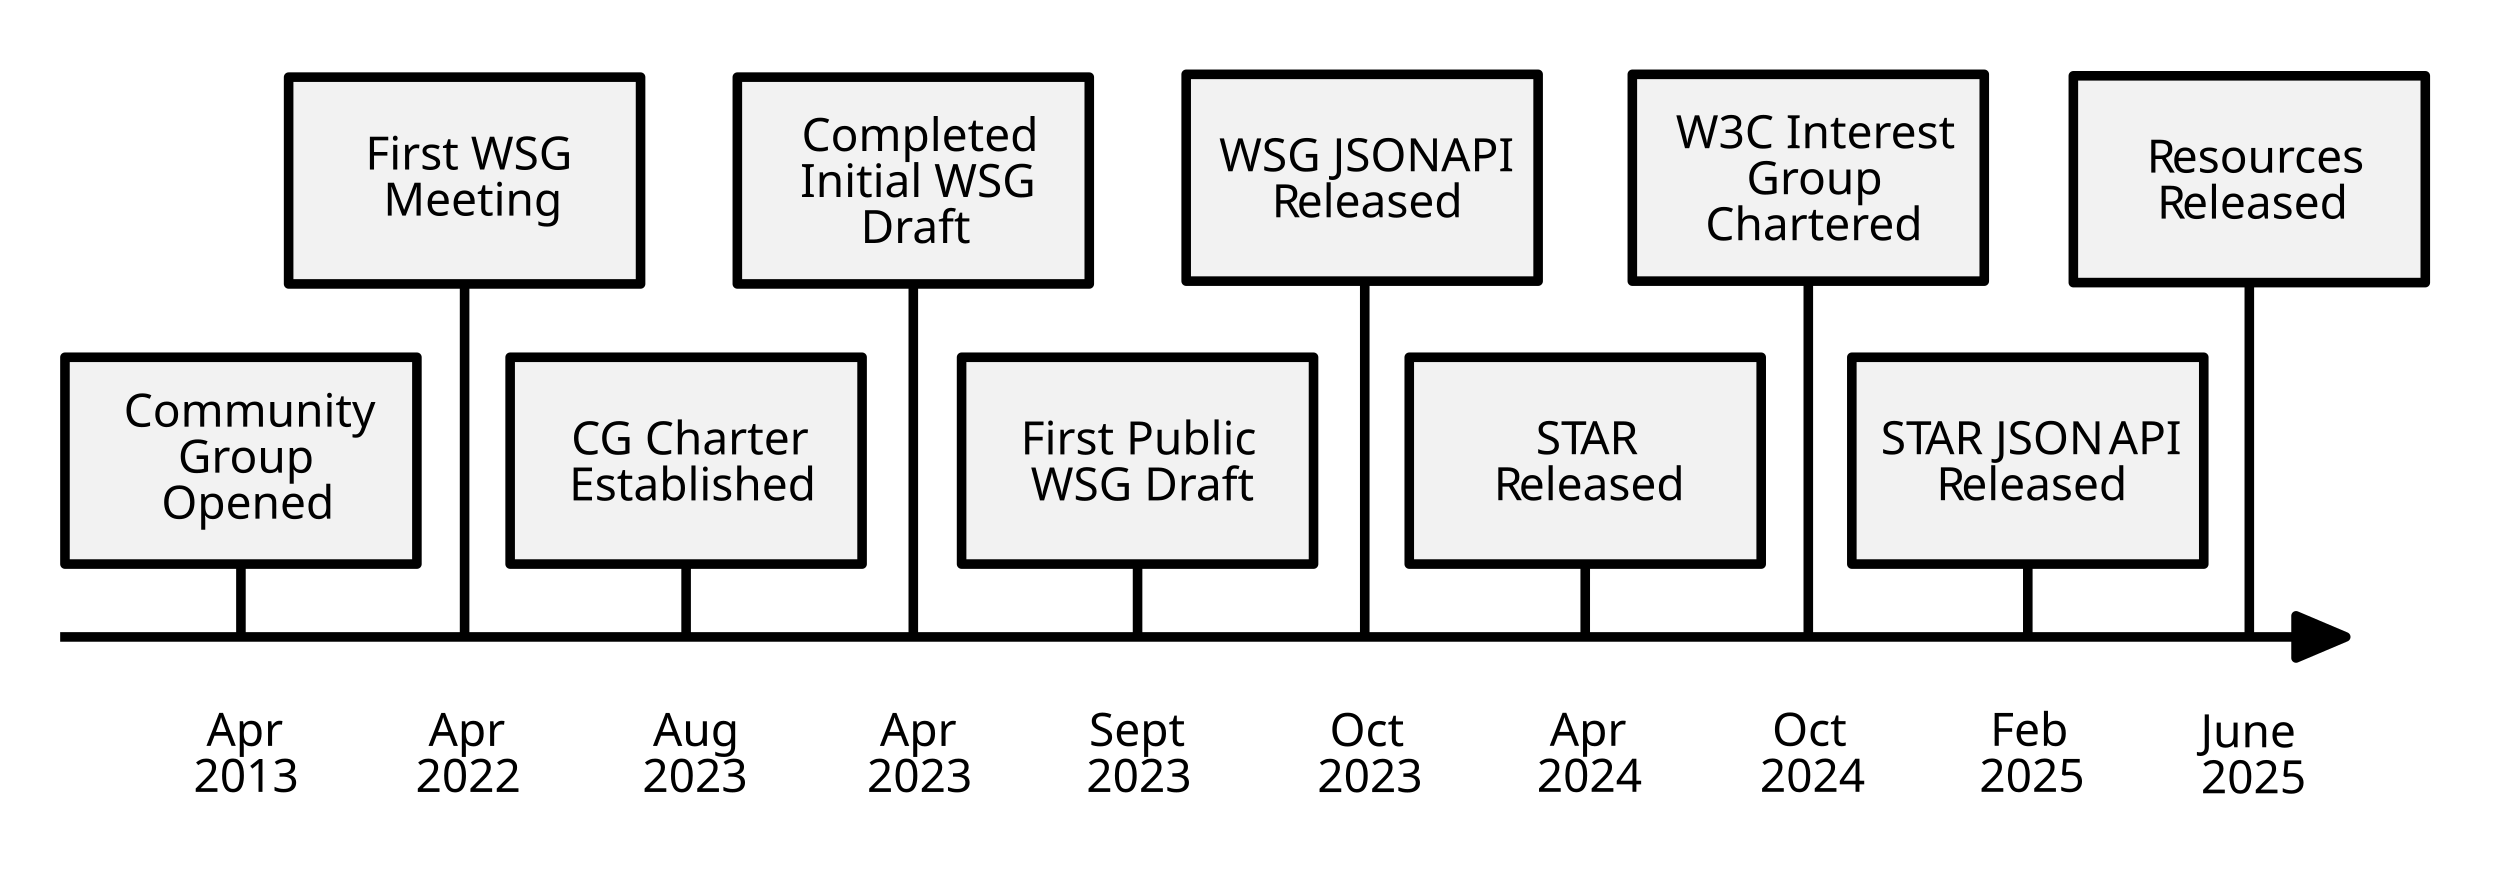
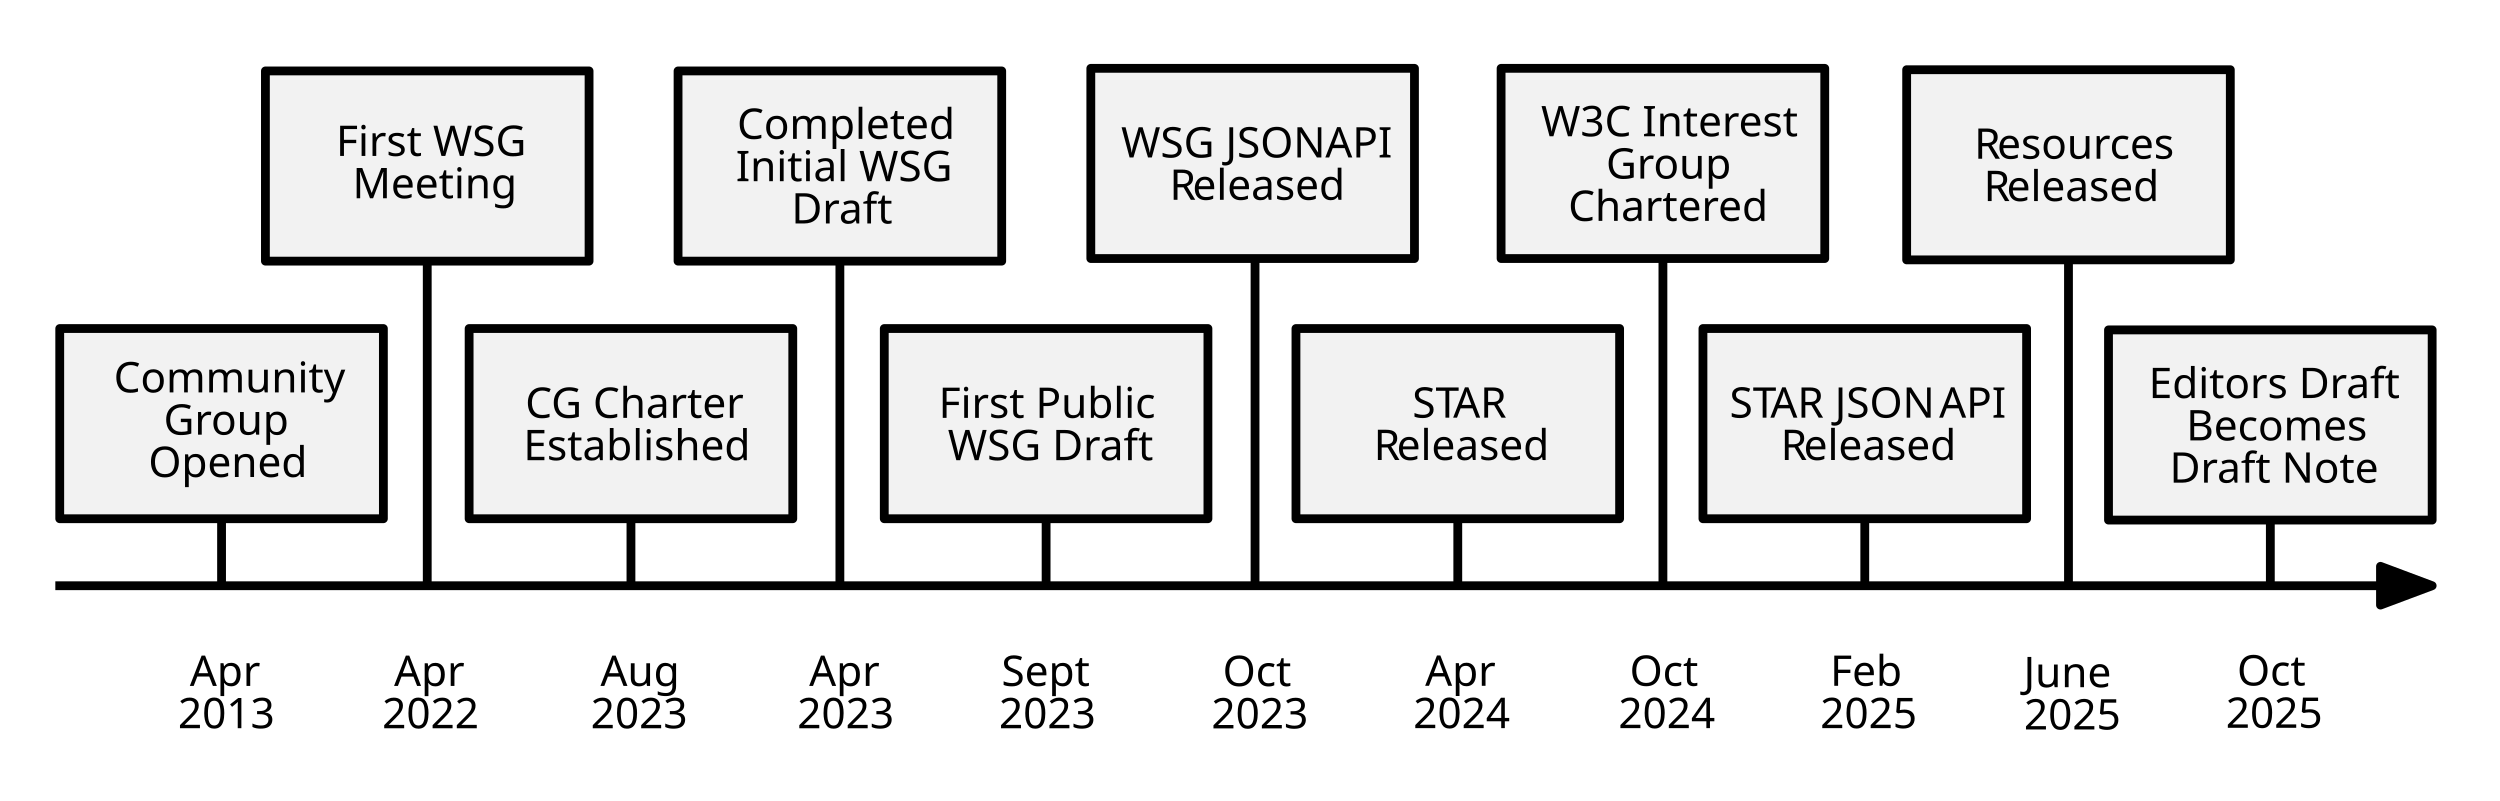
- <svg xmlns="http://www.w3.org/2000/svg" width="100%" height="100%" viewBox="0 0 652 227" version="1.1" xml:space="preserve" style="fill-rule:evenodd;clip-rule:evenodd;stroke-linecap:square;stroke-linejoin:round;stroke-miterlimit:1.5;">
+ <svg xmlns="http://www.w3.org/2000/svg" width="100%" height="100%" viewBox="0 0 709 227" version="1.1" xml:space="preserve" style="fill-rule:evenodd;clip-rule:evenodd;stroke-linecap:square;stroke-linejoin:round;stroke-miterlimit:1.5;">
  <g id="Arrow">
-     <path id="Tip" d="M611.764,166.107l-12.953,5.495l0,-10.989l12.953,5.494Z" style="stroke:#000;stroke-width:2.5px;" />
-     <path id="Baseline" d="M16.941,166.107l589.944,0" style="fill:none;stroke:#000;stroke-width:2.5px;" />
+     <path id="Tip" d="M689.76,166.107l-14.651,5.495l0,-10.989l14.651,5.494Z" style="stroke:#000;stroke-width:2.5px;" />
+     <path id="Baseline" d="M16.941,166.107l667.3,0" style="fill:none;stroke:#000;stroke-width:2.5px;" />
+   </g>
+   <g transform="matrix(0.24,0,0,0.24,562.163,80.5701)">
+     <text x="301.115px" y="474.311px" style="font-family:'TrebuchetMS', 'Trebuchet MS', sans-serif;font-size:50px;">Oct</text>
+     <g transform="matrix(50,0,0,50,392.692,524.311)" />
+     <text x="287.809px" y="524.311px" style="font-family:'TrebuchetMS', 'Trebuchet MS', sans-serif;font-size:50px;">2025</text>
  </g>
  <g transform="matrix(0.24,0,0,0.24,504.918,81.0501)">
    <text x="287.382px" y="474.311px" style="font-family:'TrebuchetMS', 'Trebuchet MS', sans-serif;font-size:50px;">June</text>
    <g transform="matrix(50,0,0,50,392.692,524.311)" />
    <text x="287.809px" y="524.311px" style="font-family:'TrebuchetMS', 'Trebuchet MS', sans-serif;font-size:50px;">2025</text>
  </g>
  <g transform="matrix(0.24,0,0,0.24,447.145,80.6655)">
    <text x="299.564px" y="474.311px" style="font-family:'TrebuchetMS', 'Trebuchet MS', sans-serif;font-size:50px;">Feb</text>
    <g transform="matrix(50,0,0,50,392.692,524.311)" />
    <text x="287.809px" y="524.311px" style="font-family:'TrebuchetMS', 'Trebuchet MS', sans-serif;font-size:50px;">2025</text>
  </g>
  <g transform="matrix(0.24,0,0,0.24,389.901,80.6655)">
    <text x="301.115px" y="474.311px" style="font-family:'TrebuchetMS', 'Trebuchet MS', sans-serif;font-size:50px;">Oct</text>
    <g transform="matrix(50,0,0,50,392.692,524.311)" />
    <text x="287.809px" y="524.311px" style="font-family:'TrebuchetMS', 'Trebuchet MS', sans-serif;font-size:50px;">2024</text>
  </g>
  <g transform="matrix(0.24,0,0,0.24,331.723,80.6655)">
    <text x="301.859px" y="474.311px" style="font-family:'TrebuchetMS', 'Trebuchet MS', sans-serif;font-size:50px;">Apr</text>
    <g transform="matrix(50,0,0,50,392.692,524.311)" />
    <text x="287.809px" y="524.311px" style="font-family:'TrebuchetMS', 'Trebuchet MS', sans-serif;font-size:50px;">2024</text>
  </g>
  <g transform="matrix(0.24,0,0,0.24,274.485,80.7358)">
    <text x="301.115px" y="474.311px" style="font-family:'TrebuchetMS', 'Trebuchet MS', sans-serif;font-size:50px;">Oct</text>
    <g transform="matrix(50,0,0,50,392.692,524.311)" />
    <text x="287.809px" y="524.311px" style="font-family:'TrebuchetMS', 'Trebuchet MS', sans-serif;font-size:50px;">2023</text>
  </g>
  <g transform="matrix(0.24,0,0,0.24,214.236,80.7007)">
    <text x="290.751px" y="474.311px" style="font-family:'TrebuchetMS', 'Trebuchet MS', sans-serif;font-size:50px;">Sept</text>
    <g transform="matrix(50,0,0,50,392.692,524.311)" />
    <text x="287.809px" y="524.311px" style="font-family:'TrebuchetMS', 'Trebuchet MS', sans-serif;font-size:50px;">2023</text>
  </g>
  <g transform="matrix(0.24,0,0,0.24,157.03,80.7007)">
    <text x="301.859px" y="474.311px" style="font-family:'TrebuchetMS', 'Trebuchet MS', sans-serif;font-size:50px;">Apr</text>
    <g transform="matrix(50,0,0,50,392.692,524.311)" />
    <text x="287.809px" y="524.311px" style="font-family:'TrebuchetMS', 'Trebuchet MS', sans-serif;font-size:50px;">2023</text>
  </g>
  <g transform="matrix(0.24,0,0,0.24,98.4576,80.7007)">
    <text x="299.296px" y="474.311px" style="font-family:'TrebuchetMS', 'Trebuchet MS', sans-serif;font-size:50px;">Aug</text>
    <g transform="matrix(50,0,0,50,392.692,524.311)" />
    <text x="287.809px" y="524.311px" style="font-family:'TrebuchetMS', 'Trebuchet MS', sans-serif;font-size:50px;">2023</text>
  </g>
  <g transform="matrix(0.24,0,0,0.24,45.3984,80.7007)">
    <text x="276.481px" y="474.311px" style="font-family:'TrebuchetMS', 'Trebuchet MS', sans-serif;font-size:50px;">Apr</text>
    <g transform="matrix(50,0,0,50,367.313,524.311)" />
    <text x="262.431px" y="524.311px" style="font-family:'TrebuchetMS', 'Trebuchet MS', sans-serif;font-size:50px;">2022</text>
  </g>
  <g transform="matrix(0.24,0,0,0.24,-12.5185,80.6886)">
    <text x="276.481px" y="474.311px" style="font-family:'TrebuchetMS', 'Trebuchet MS', sans-serif;font-size:50px;">Apr</text>
    <g transform="matrix(50,0,0,50,367.313,524.311)" />
    <text x="262.431px" y="524.311px" style="font-family:'TrebuchetMS', 'Trebuchet MS', sans-serif;font-size:50px;">2013</text>
  </g>
+   <g id="STAR">
+     <path id="Line" d="M643.867,164.81l-0,-17.316" style="fill:none;stroke:#000;stroke-width:2.5px;" />
+     <rect x="597.973" y="93.559" width="91.787" height="53.935" style="fill:#f2f2f2;stroke:#000;stroke-width:2.5px;" />
+     <g transform="matrix(0.24,0,0,0.24,567.998,-0.942775)">
+       <text x="172.392px" y="474.311px" style="font-family:'TrebuchetMS', 'Trebuchet MS', sans-serif;font-size:50px;">Editors Draft</text>
+       <text x="216.789px" y="524.311px" style="font-family:'TrebuchetMS', 'Trebuchet MS', sans-serif;font-size:50px;">Becomes</text>
+       <g transform="matrix(50,0,0,50,432.658,574.311)" />
+       <text x="197.086px" y="574.311px" style="font-family:'TrebuchetMS', 'Trebuchet MS', sans-serif;font-size:50px;">Draft Note</text>
+     </g>
+   </g>
  <g id="IG-Chartered">
-     <path id="Line" d="M586.622,164.81l0,-90.371" style="fill:none;stroke:#000;stroke-width:2.5px;" />
+     <path id="Line1" d="M586.622,164.81l0,-90.371" style="fill:none;stroke:#000;stroke-width:2.5px;" />
    <rect x="540.729" y="19.77" width="91.787" height="53.935" style="fill:#f2f2f2;stroke:#000;stroke-width:2.5px;" />
    <g transform="matrix(0.24,0,0,0.24,510.775,-68.82)">
      <text x="204.655px" y="474.311px" style="font-family:'TrebuchetMS', 'Trebuchet MS', sans-serif;font-size:50px;">R<tspan x="231.73px 259px " y="474.311px 474.311px ">es</tspan>ources</text>
      <g transform="matrix(50,0,0,50,413.871,524.311)" />
      <text x="215.873px" y="524.311px" style="font-family:'TrebuchetMS', 'Trebuchet MS', sans-serif;font-size:50px;">R<tspan x="242.948px 270.219px " y="524.311px 524.311px ">el</tspan>eased</text>
    </g>
  </g>
-   <g id="STAR">
-     <path id="Line1" d="M528.849,164.426l0,-17.317" style="fill:none;stroke:#000;stroke-width:2.5px;" />
+   <g id="STAR1">
+     <path id="Line2" d="M528.849,164.426l0,-17.317" style="fill:none;stroke:#000;stroke-width:2.5px;" />
    <rect x="482.956" y="93.175" width="91.787" height="53.935" style="fill:#f2f2f2;stroke:#000;stroke-width:2.5px;" />
    <g transform="matrix(0.24,0,0,0.24,453.212,4.61403)">
      <text x="155.399px" y="474.311px" style="font-family:'TrebuchetMS', 'Trebuchet MS', sans-serif;font-size:50px;">ST<tspan x="203.617px 233.109px " y="474.311px 474.311px ">AR</tspan> JSON <tspan x="403.056px 432.548px " y="474.311px 474.311px ">AP</tspan>I</text>
      <g transform="matrix(50,0,0,50,413.871,524.311)" />
      <text x="215.873px" y="524.311px" style="font-family:'TrebuchetMS', 'Trebuchet MS', sans-serif;font-size:50px;">R<tspan x="242.948px 270.219px " y="524.311px 524.311px ">el</tspan>eased</text>
    </g>
  </g>
  <g id="IG-Chartered1">
-     <path id="Line2" d="M471.605,164.426l-0,-90.372" style="fill:none;stroke:#000;stroke-width:2.5px;" />
+     <path id="Line3" d="M471.605,164.426l-0,-90.372" style="fill:none;stroke:#000;stroke-width:2.5px;" />
    <rect x="425.711" y="19.385" width="91.787" height="53.935" style="fill:#f2f2f2;stroke:#000;stroke-width:2.5px;" />
    <g transform="matrix(0.24,0,0,0.24,396.138,-75.187)">
      <text x="170.426px" y="474.311px" style="font-family:'TrebuchetMS', 'Trebuchet MS', sans-serif;font-size:50px;">W3C Interest</text>
      <text x="247.245px" y="524.311px" style="font-family:'TrebuchetMS', 'Trebuchet MS', sans-serif;font-size:50px;">Group</text>
      <g transform="matrix(50,0,0,50,427.165,574.311)" />
      <text x="202.58px" y="574.311px" style="font-family:'TrebuchetMS', 'Trebuchet MS', sans-serif;font-size:50px;">Chartered</text>
    </g>
  </g>
-   <g id="STAR1">
-     <path id="Line3" d="M413.427,164.426l0,-17.317" style="fill:none;stroke:#000;stroke-width:2.5px;" />
+   <g id="STAR2">
+     <path id="Line4" d="M413.427,164.426l0,-17.317" style="fill:none;stroke:#000;stroke-width:2.5px;" />
    <rect x="367.534" y="93.175" width="91.787" height="53.935" style="fill:#f2f2f2;stroke:#000;stroke-width:2.5px;" />
    <g transform="matrix(0.24,0,0,0.24,337.791,4.61403)">
      <text x="261.466px" y="474.311px" style="font-family:'TrebuchetMS', 'Trebuchet MS', sans-serif;font-size:50px;">ST<tspan x="309.684px 339.176px " y="474.311px 474.311px ">AR</tspan>
      </text>
      <g transform="matrix(50,0,0,50,413.871,524.311)" />
      <text x="215.873px" y="524.311px" style="font-family:'TrebuchetMS', 'Trebuchet MS', sans-serif;font-size:50px;">R<tspan x="242.948px 270.219px " y="524.311px 524.311px ">el</tspan>eased</text>
    </g>
  </g>
  <g id="JSON-API">
-     <path id="Line4" d="M355.928,164.426l0,-90.372" style="fill:none;stroke:#000;stroke-width:2.5px;" />
+     <path id="Line5" d="M355.928,164.426l0,-90.372" style="fill:none;stroke:#000;stroke-width:2.5px;" />
    <rect x="309.356" y="19.385" width="91.787" height="53.935" style="fill:#f2f2f2;stroke:#000;stroke-width:2.5px;" />
    <g transform="matrix(0.24,0,0,0.24,279.883,-69.1724)">
      <text x="158.573px" y="474.311px" style="font-family:'TrebuchetMS', 'Trebuchet MS', sans-serif;font-size:50px;">WSG JSON <tspan x="399.882px 429.374px " y="474.311px 474.311px ">AP</tspan>I</text>
      <g transform="matrix(50,0,0,50,413.871,524.311)" />
      <text x="215.873px" y="524.311px" style="font-family:'TrebuchetMS', 'Trebuchet MS', sans-serif;font-size:50px;">R<tspan x="242.948px 270.219px " y="524.311px 524.311px ">el</tspan>eased</text>
    </g>
  </g>
  <g id="First-Draft">
-     <path id="Line5" d="M296.675,164.426l0,-17.317" style="fill:none;stroke:#000;stroke-width:2.5px;" />
+     <path id="Line6" d="M296.675,164.426l0,-17.317" style="fill:none;stroke:#000;stroke-width:2.5px;" />
    <rect x="250.782" y="93.175" width="91.787" height="53.935" style="fill:#f2f2f2;stroke:#000;stroke-width:2.5px;" />
    <g transform="matrix(0.24,0,0,0.24,220.857,4.67263)">
      <text x="188.932px" y="474.311px" style="font-family:'TrebuchetMS', 'Trebuchet MS', sans-serif;font-size:50px;">First Public</text>
      <g transform="matrix(50,0,0,50,429.972,524.311)" />
      <text x="199.772px" y="524.311px" style="font-family:'TrebuchetMS', 'Trebuchet MS', sans-serif;font-size:50px;">WSG Draft</text>
    </g>
  </g>
  <g id="Initial-Draft">
-     <path id="Line6" d="M238.191,164.426l-0,-90.372" style="fill:none;stroke:#000;stroke-width:2.5px;" />
+     <path id="Line7" d="M238.191,164.426l-0,-90.372" style="fill:none;stroke:#000;stroke-width:2.5px;" />
    <rect x="192.297" y="20.119" width="91.787" height="53.935" style="fill:#f2f2f2;stroke:#000;stroke-width:2.5px;" />
    <g transform="matrix(0.24,0,0,0.24,162.643,-74.453)">
      <text x="193.339px" y="474.311px" style="font-family:'TrebuchetMS', 'Trebuchet MS', sans-serif;font-size:50px;">Completed</text>
      <text x="191.813px" y="524.311px" style="font-family:'TrebuchetMS', 'Trebuchet MS', sans-serif;font-size:50px;">Initial WSG</text>
      <g transform="matrix(50,0,0,50,372.208,574.311)" />
      <text x="257.536px" y="574.311px" style="font-family:'TrebuchetMS', 'Trebuchet MS', sans-serif;font-size:50px;">Draft</text>
    </g>
  </g>
  <g id="CG-Charter">
-     <path id="Line7" d="M178.938,164.426l-0,-17.317" style="fill:none;stroke:#000;stroke-width:2.5px;" />
+     <path id="Line8" d="M178.938,164.426l-0,-17.317" style="fill:none;stroke:#000;stroke-width:2.5px;" />
    <rect x="133.044" y="93.175" width="91.787" height="53.935" style="fill:#f2f2f2;stroke:#000;stroke-width:2.5px;" />
    <g transform="matrix(0.24,0,0,0.24,103.194,4.67263)">
      <text x="190.751px" y="474.311px" style="font-family:'TrebuchetMS', 'Trebuchet MS', sans-serif;font-size:50px;">CG Charter</text>
      <g transform="matrix(50,0,0,50,441.203,524.311)" />
      <text x="188.541px" y="524.311px" style="font-family:'TrebuchetMS', 'Trebuchet MS', sans-serif;font-size:50px;">Established</text>
    </g>
  </g>
  <g id="First-Meet">
-     <path id="Line8" d="M121.166,164.426l-0,-90.372" style="fill:none;stroke:#000;stroke-width:2.5px;" />
+     <path id="Line9" d="M121.166,164.426l-0,-90.372" style="fill:none;stroke:#000;stroke-width:2.5px;" />
    <rect x="75.272" y="20.119" width="91.787" height="53.935" style="fill:#f2f2f2;stroke:#000;stroke-width:2.5px;" />
    <g transform="matrix(0.24,0,0,0.24,45.5966,-69.6132)">
      <text x="207.108px" y="474.311px" style="font-family:'TrebuchetMS', 'Trebuchet MS', sans-serif;font-size:50px;">First WSG</text>
      <g transform="matrix(50,0,0,50,403.129,524.311)" />
      <text x="226.615px" y="524.311px" style="font-family:'TrebuchetMS', 'Trebuchet MS', sans-serif;font-size:50px;">Meeting</text>
    </g>
  </g>
  <g id="CG-Open">
-     <path id="Line9" d="M62.834,164.426l0,-17.317" style="fill:none;stroke:#000;stroke-width:2.5px;" />
+     <path id="Line10" d="M62.834,164.426l0,-17.317" style="fill:none;stroke:#000;stroke-width:2.5px;" />
    <rect x="16.941" y="93.175" width="91.787" height="53.935" style="fill:#f2f2f2;stroke:#000;stroke-width:2.5px;" />
    <g transform="matrix(0.24,0,0,0.24,-12.9345,-2.55784)">
      <text x="188.31px" y="474.311px" style="font-family:'TrebuchetMS', 'Trebuchet MS', sans-serif;font-size:50px;">Community</text>
      <text x="247.245px" y="524.311px" style="font-family:'TrebuchetMS', 'Trebuchet MS', sans-serif;font-size:50px;">Group</text>
      <g transform="matrix(50,0,0,50,400.504,574.311)" />
      <text x="229.24px" y="574.311px" style="font-family:'TrebuchetMS', 'Trebuchet MS', sans-serif;font-size:50px;">Opened</text>
    </g>
  </g>
</svg>
